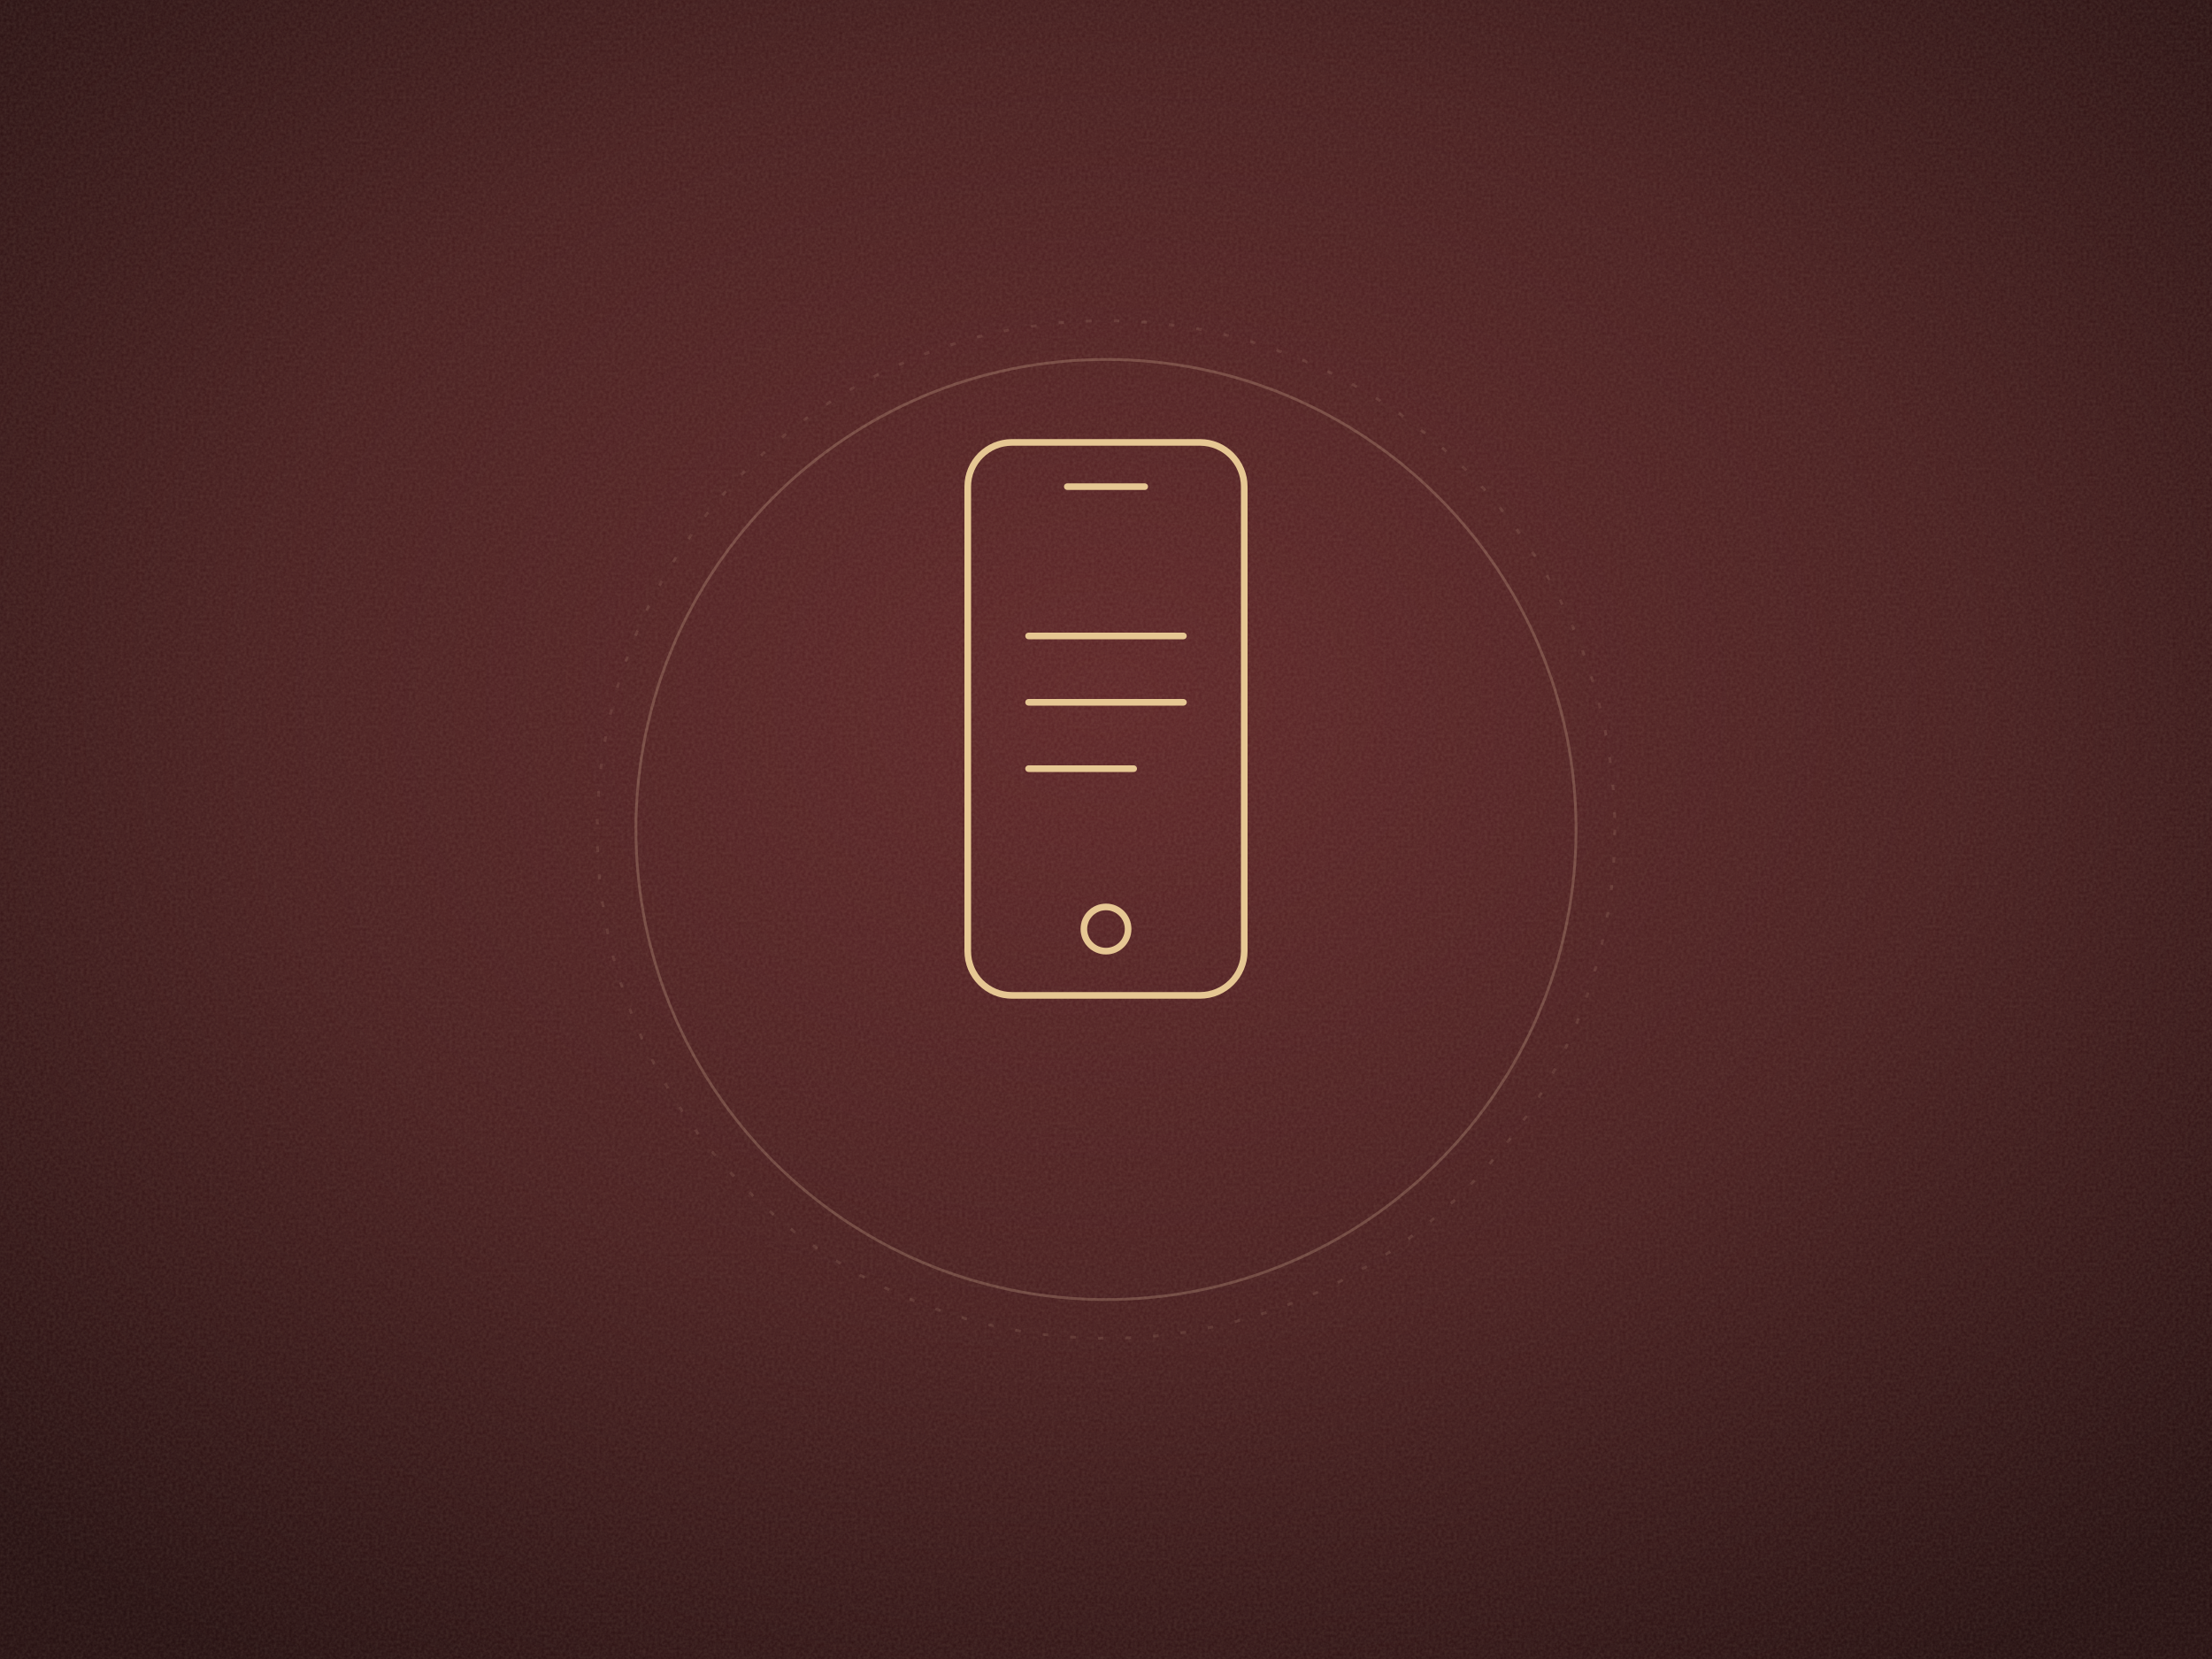
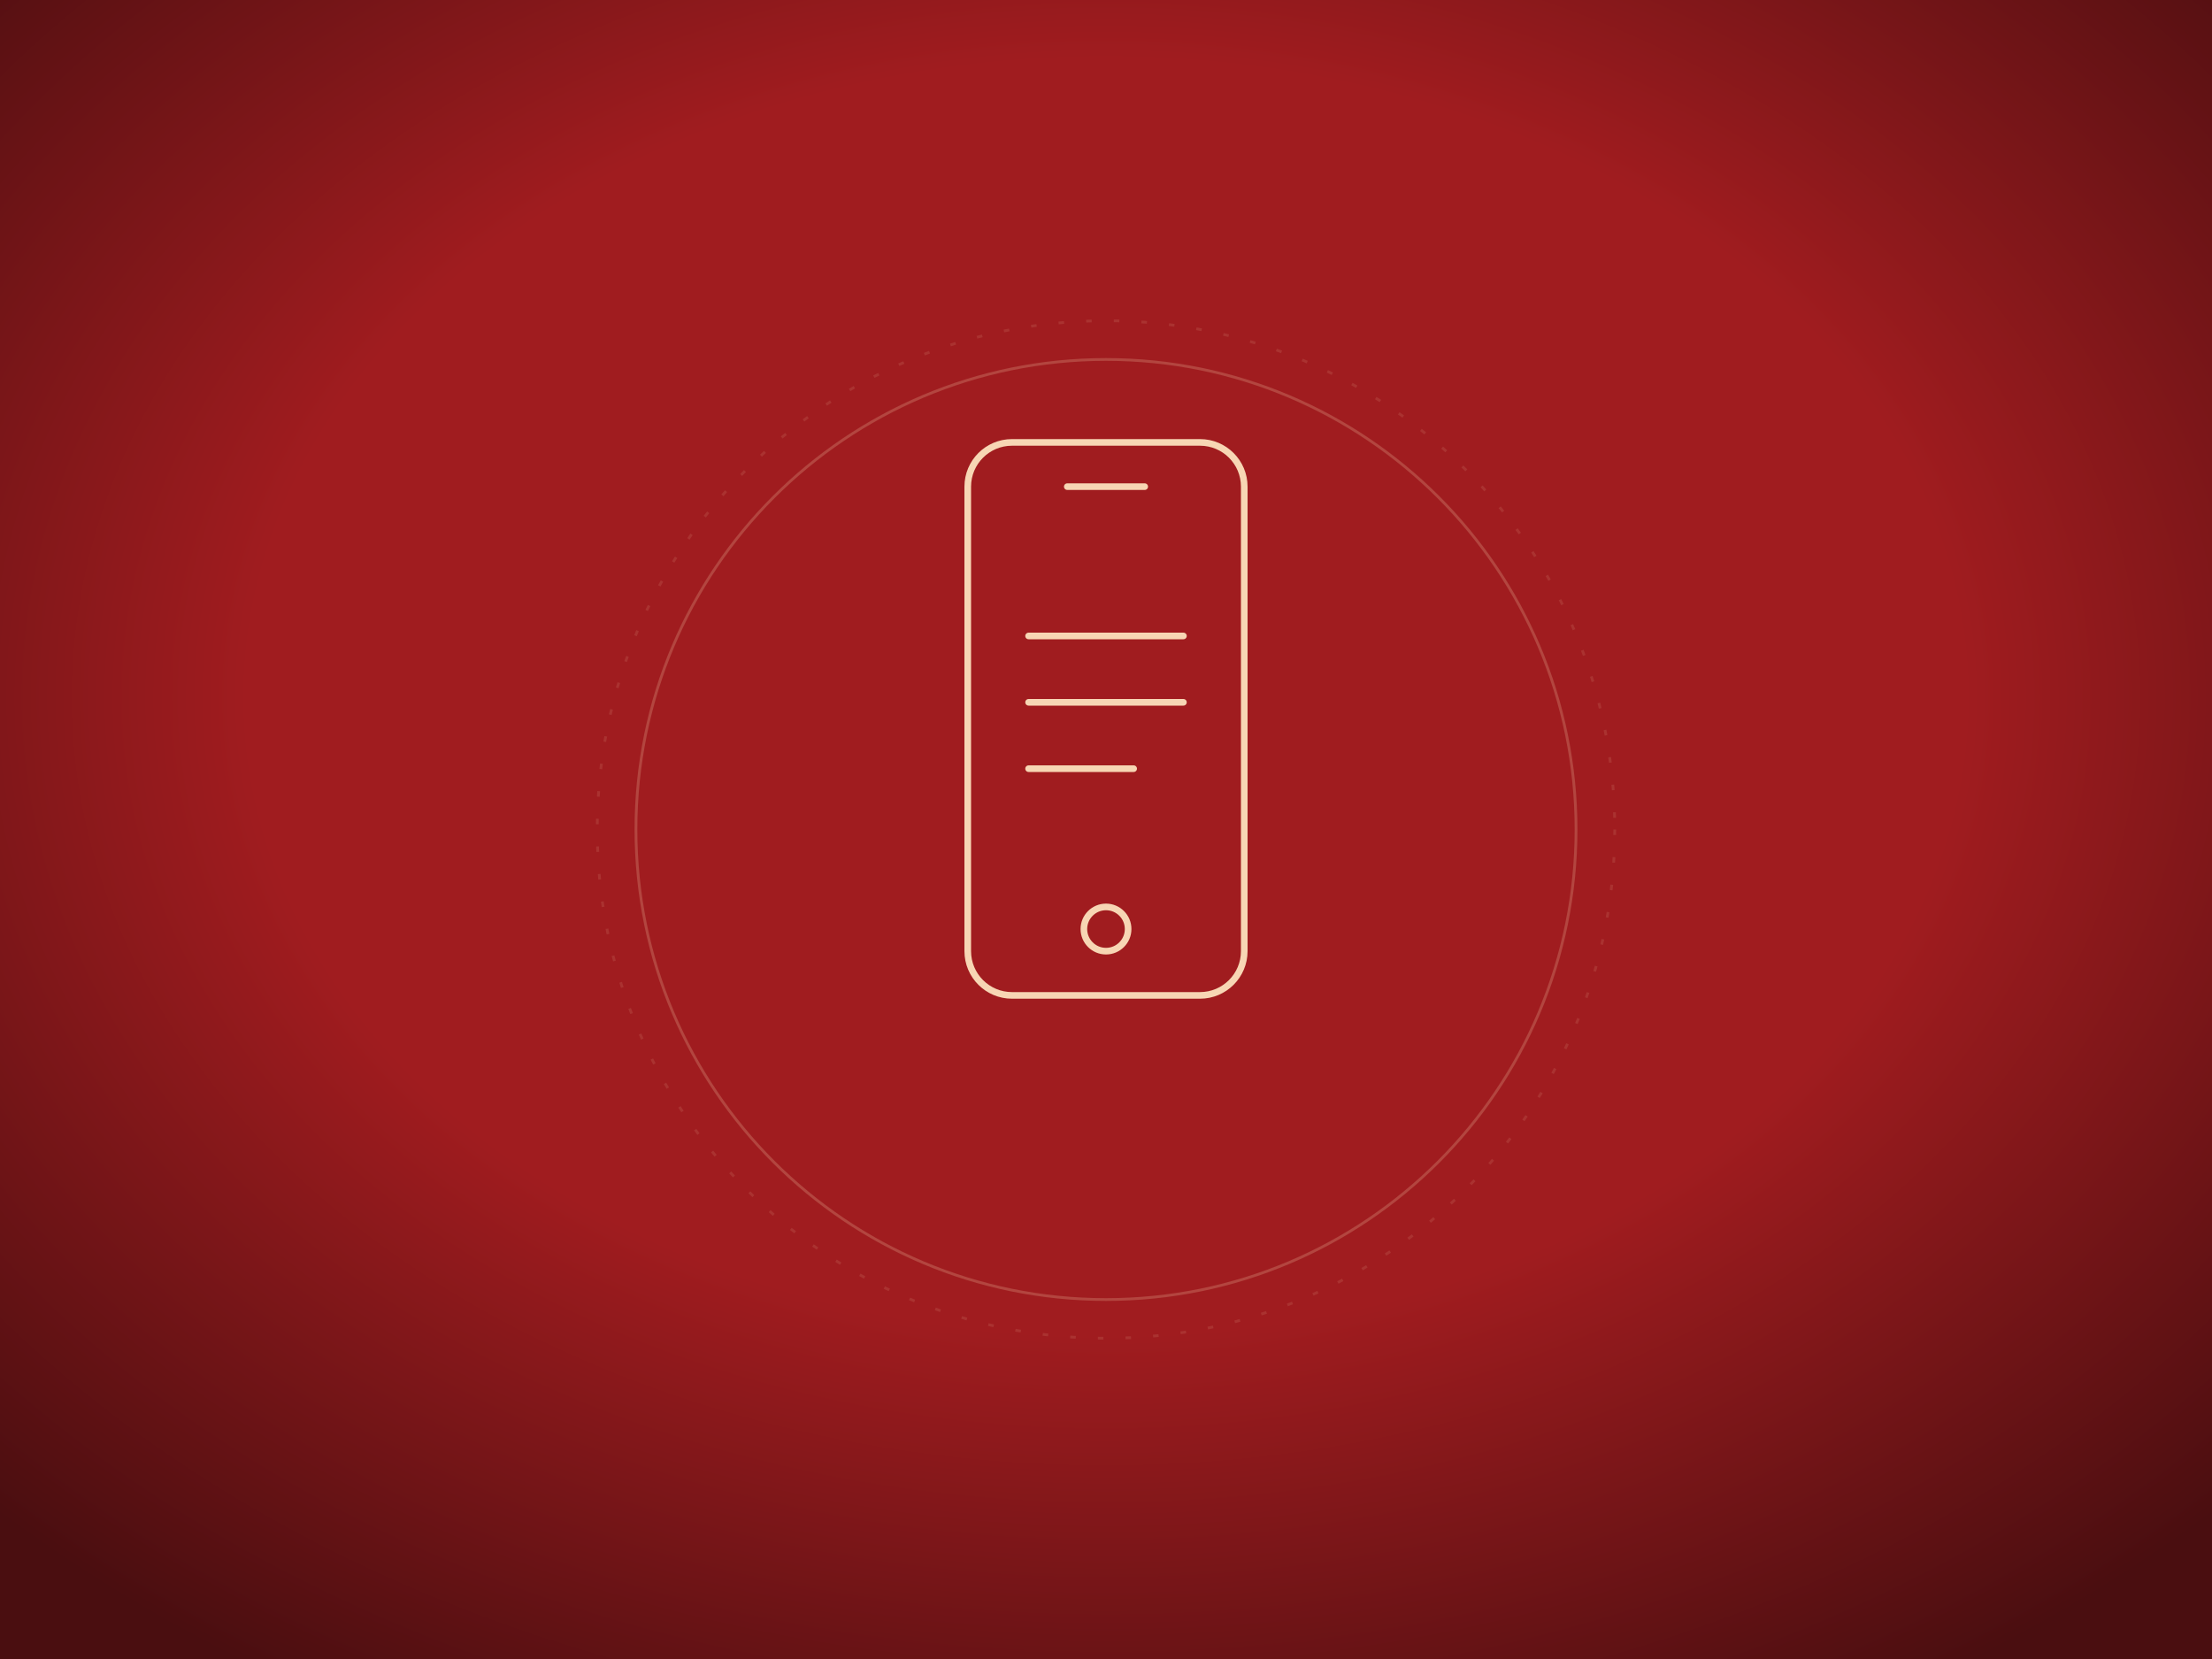
<svg xmlns="http://www.w3.org/2000/svg" viewBox="0 0 800 600" width="800" height="600">
  <defs>
    <radialGradient id="g" cx="50%" cy="42%" r="70%">
-       <stop offset="0" stop-color="#5c2326" />
-       <stop offset=".55" stop-color="#451B1D" />
-       <stop offset="1" stop-color="#220C0E" />
+       <stop offset="0" stop-color="#A01C1F" />
+       <stop offset=".55" stop-color="#A01C1F" />
+       <stop offset="1" stop-color="#4A0E10" />
    </radialGradient>
-     <filter id="n">
-       <feTurbulence type="fractalNoise" baseFrequency=".9" numOctaves="2" stitchTiles="stitch" />
-       <feColorMatrix values="0 0 0 0 1  0 0 0 0 .85  0 0 0 0 .6  0 0 0 .12 0" />
-     </filter>
  </defs>
  <rect width="800" height="600" fill="url(#g)" />
-   <rect width="800" height="600" filter="url(#n)" />
  <circle cx="400" cy="300" r="170" fill="none" stroke="#F7D6B4" stroke-opacity=".22" />
  <circle cx="400" cy="300" r="184" fill="none" stroke="#F7D6B4" stroke-opacity=".12" stroke-dasharray="2 8" />
-   <g fill="none" stroke="#E6C793" stroke-width="2.4" stroke-linecap="round" stroke-linejoin="round">
+   <g fill="none" stroke="#F7D6B4" stroke-width="2.4" stroke-linecap="round" stroke-linejoin="round">
    <rect x="350" y="160" width="100" height="200" rx="16" />
    <path d="M386 176 L414 176" />
    <circle cx="400" cy="336" r="8" />
    <path d="M372 230 L428 230 M372 254 L428 254 M372 278 L410 278" />
  </g>
</svg>
